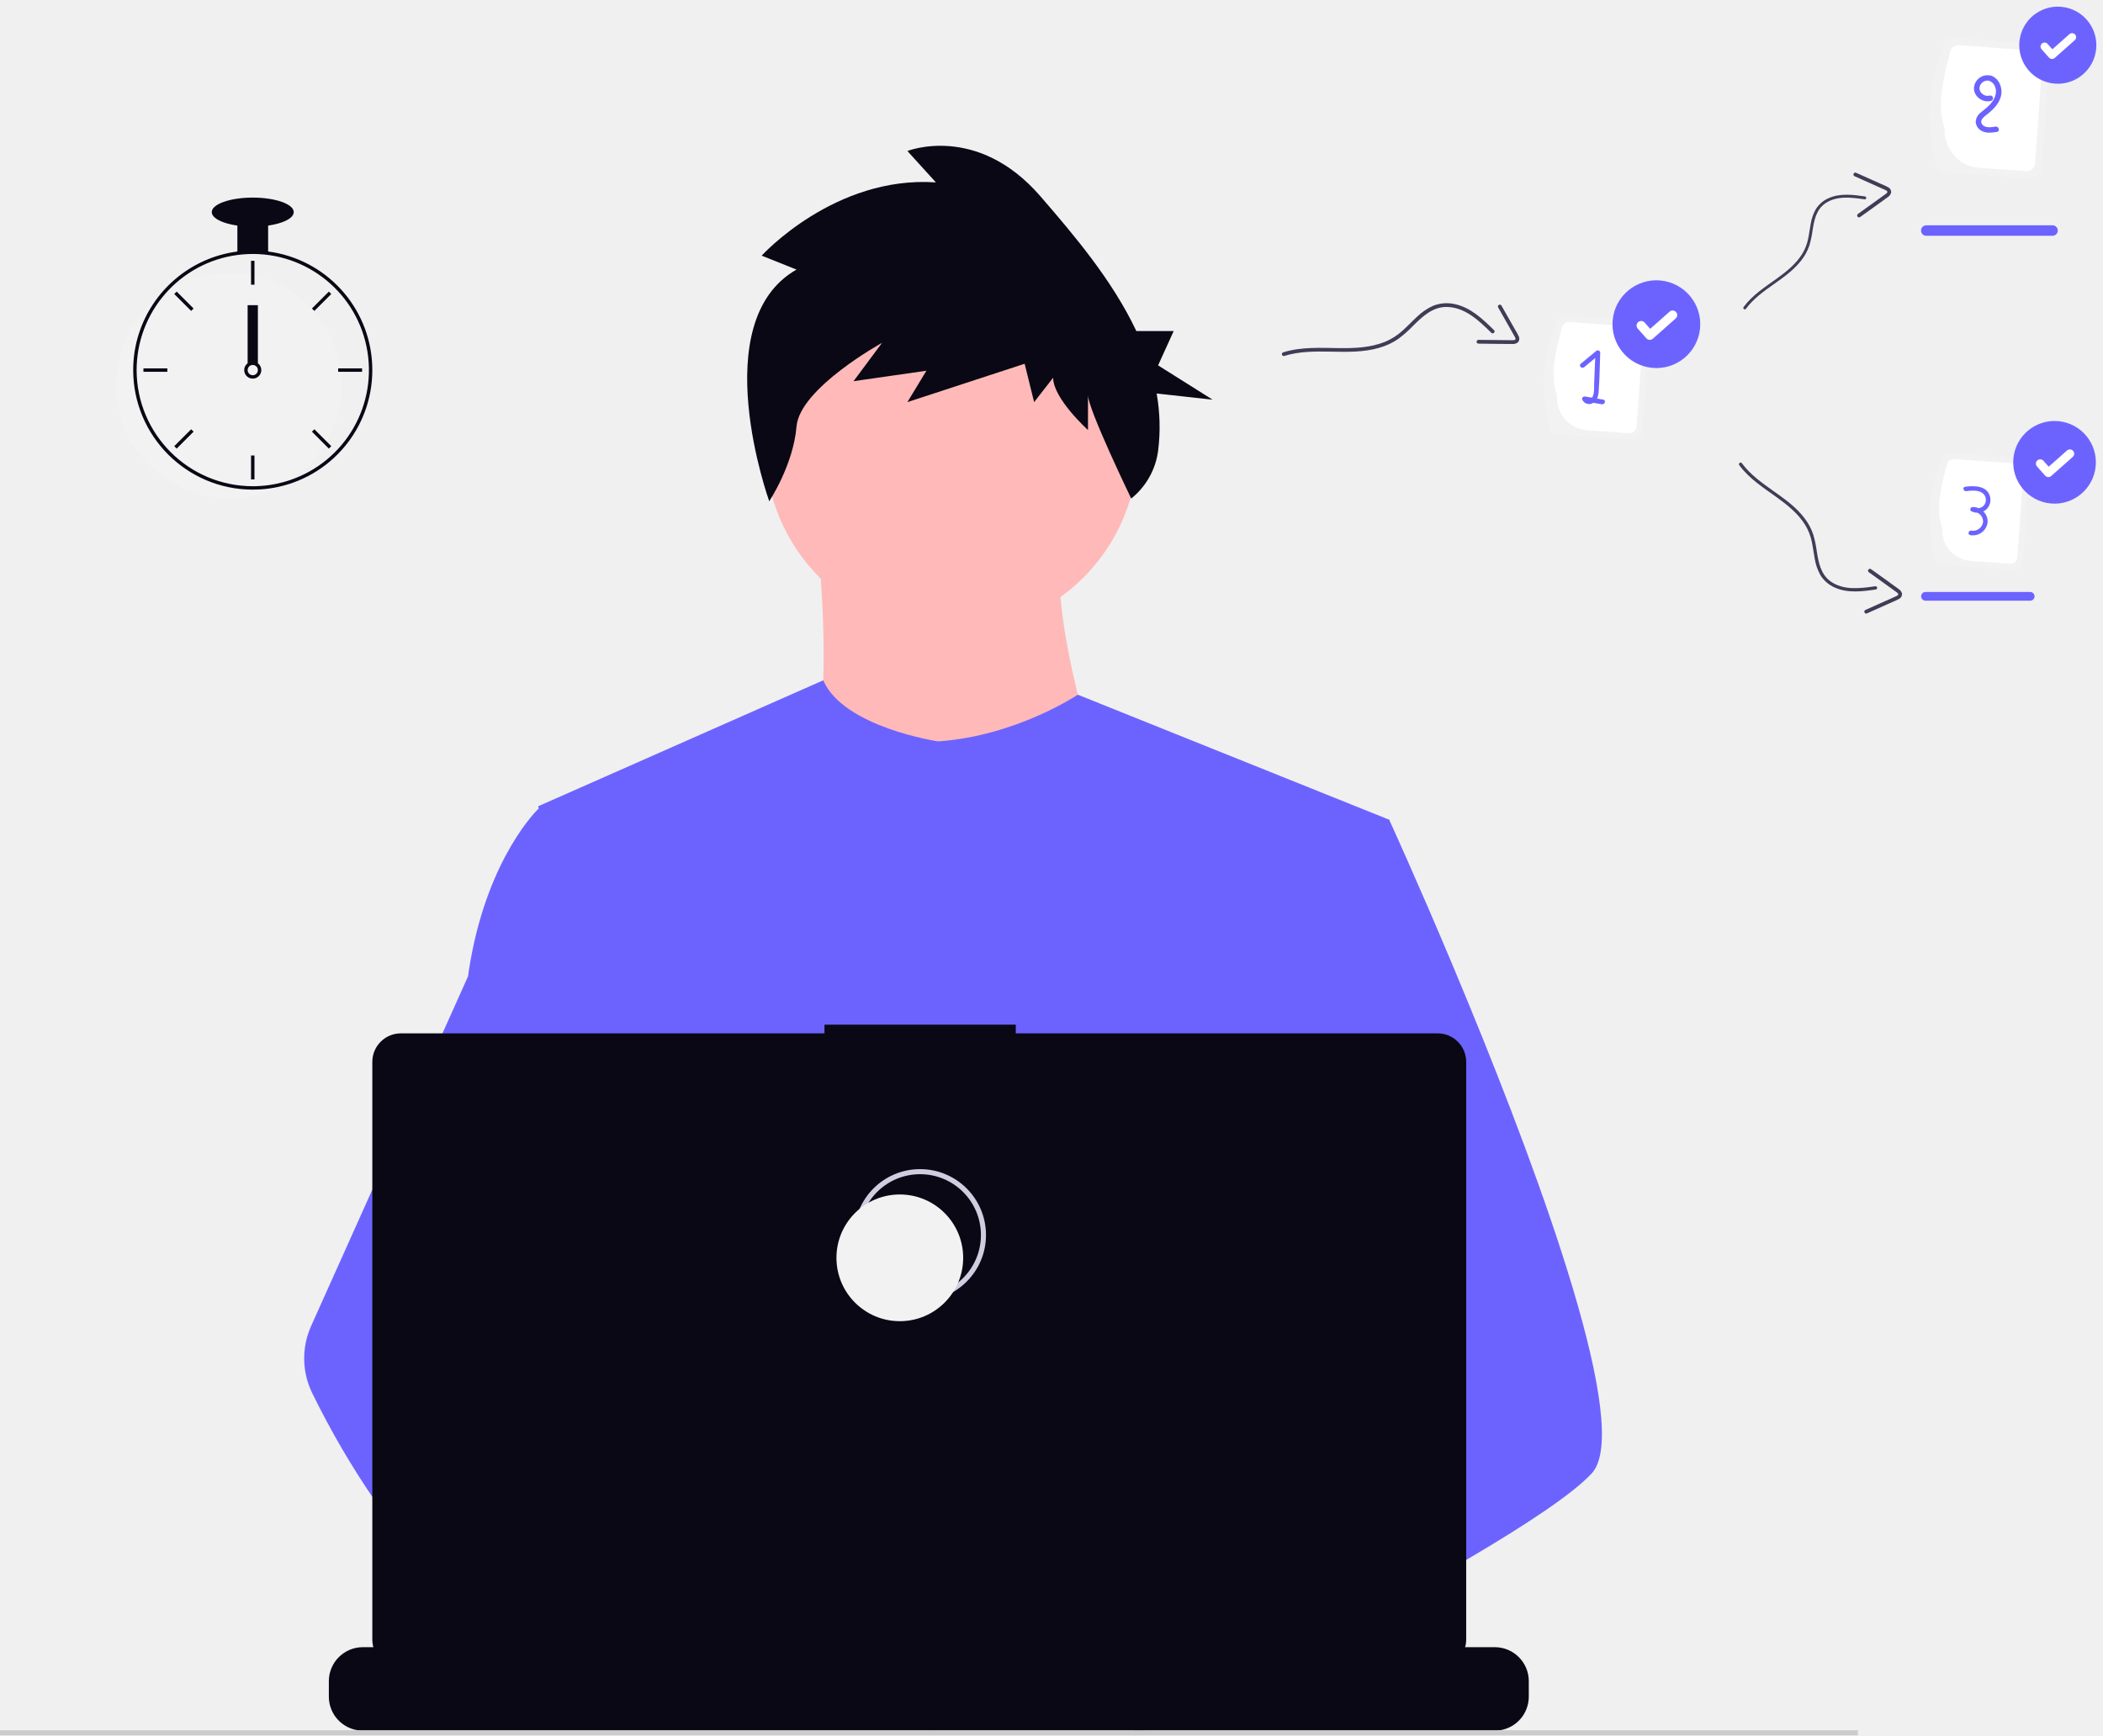
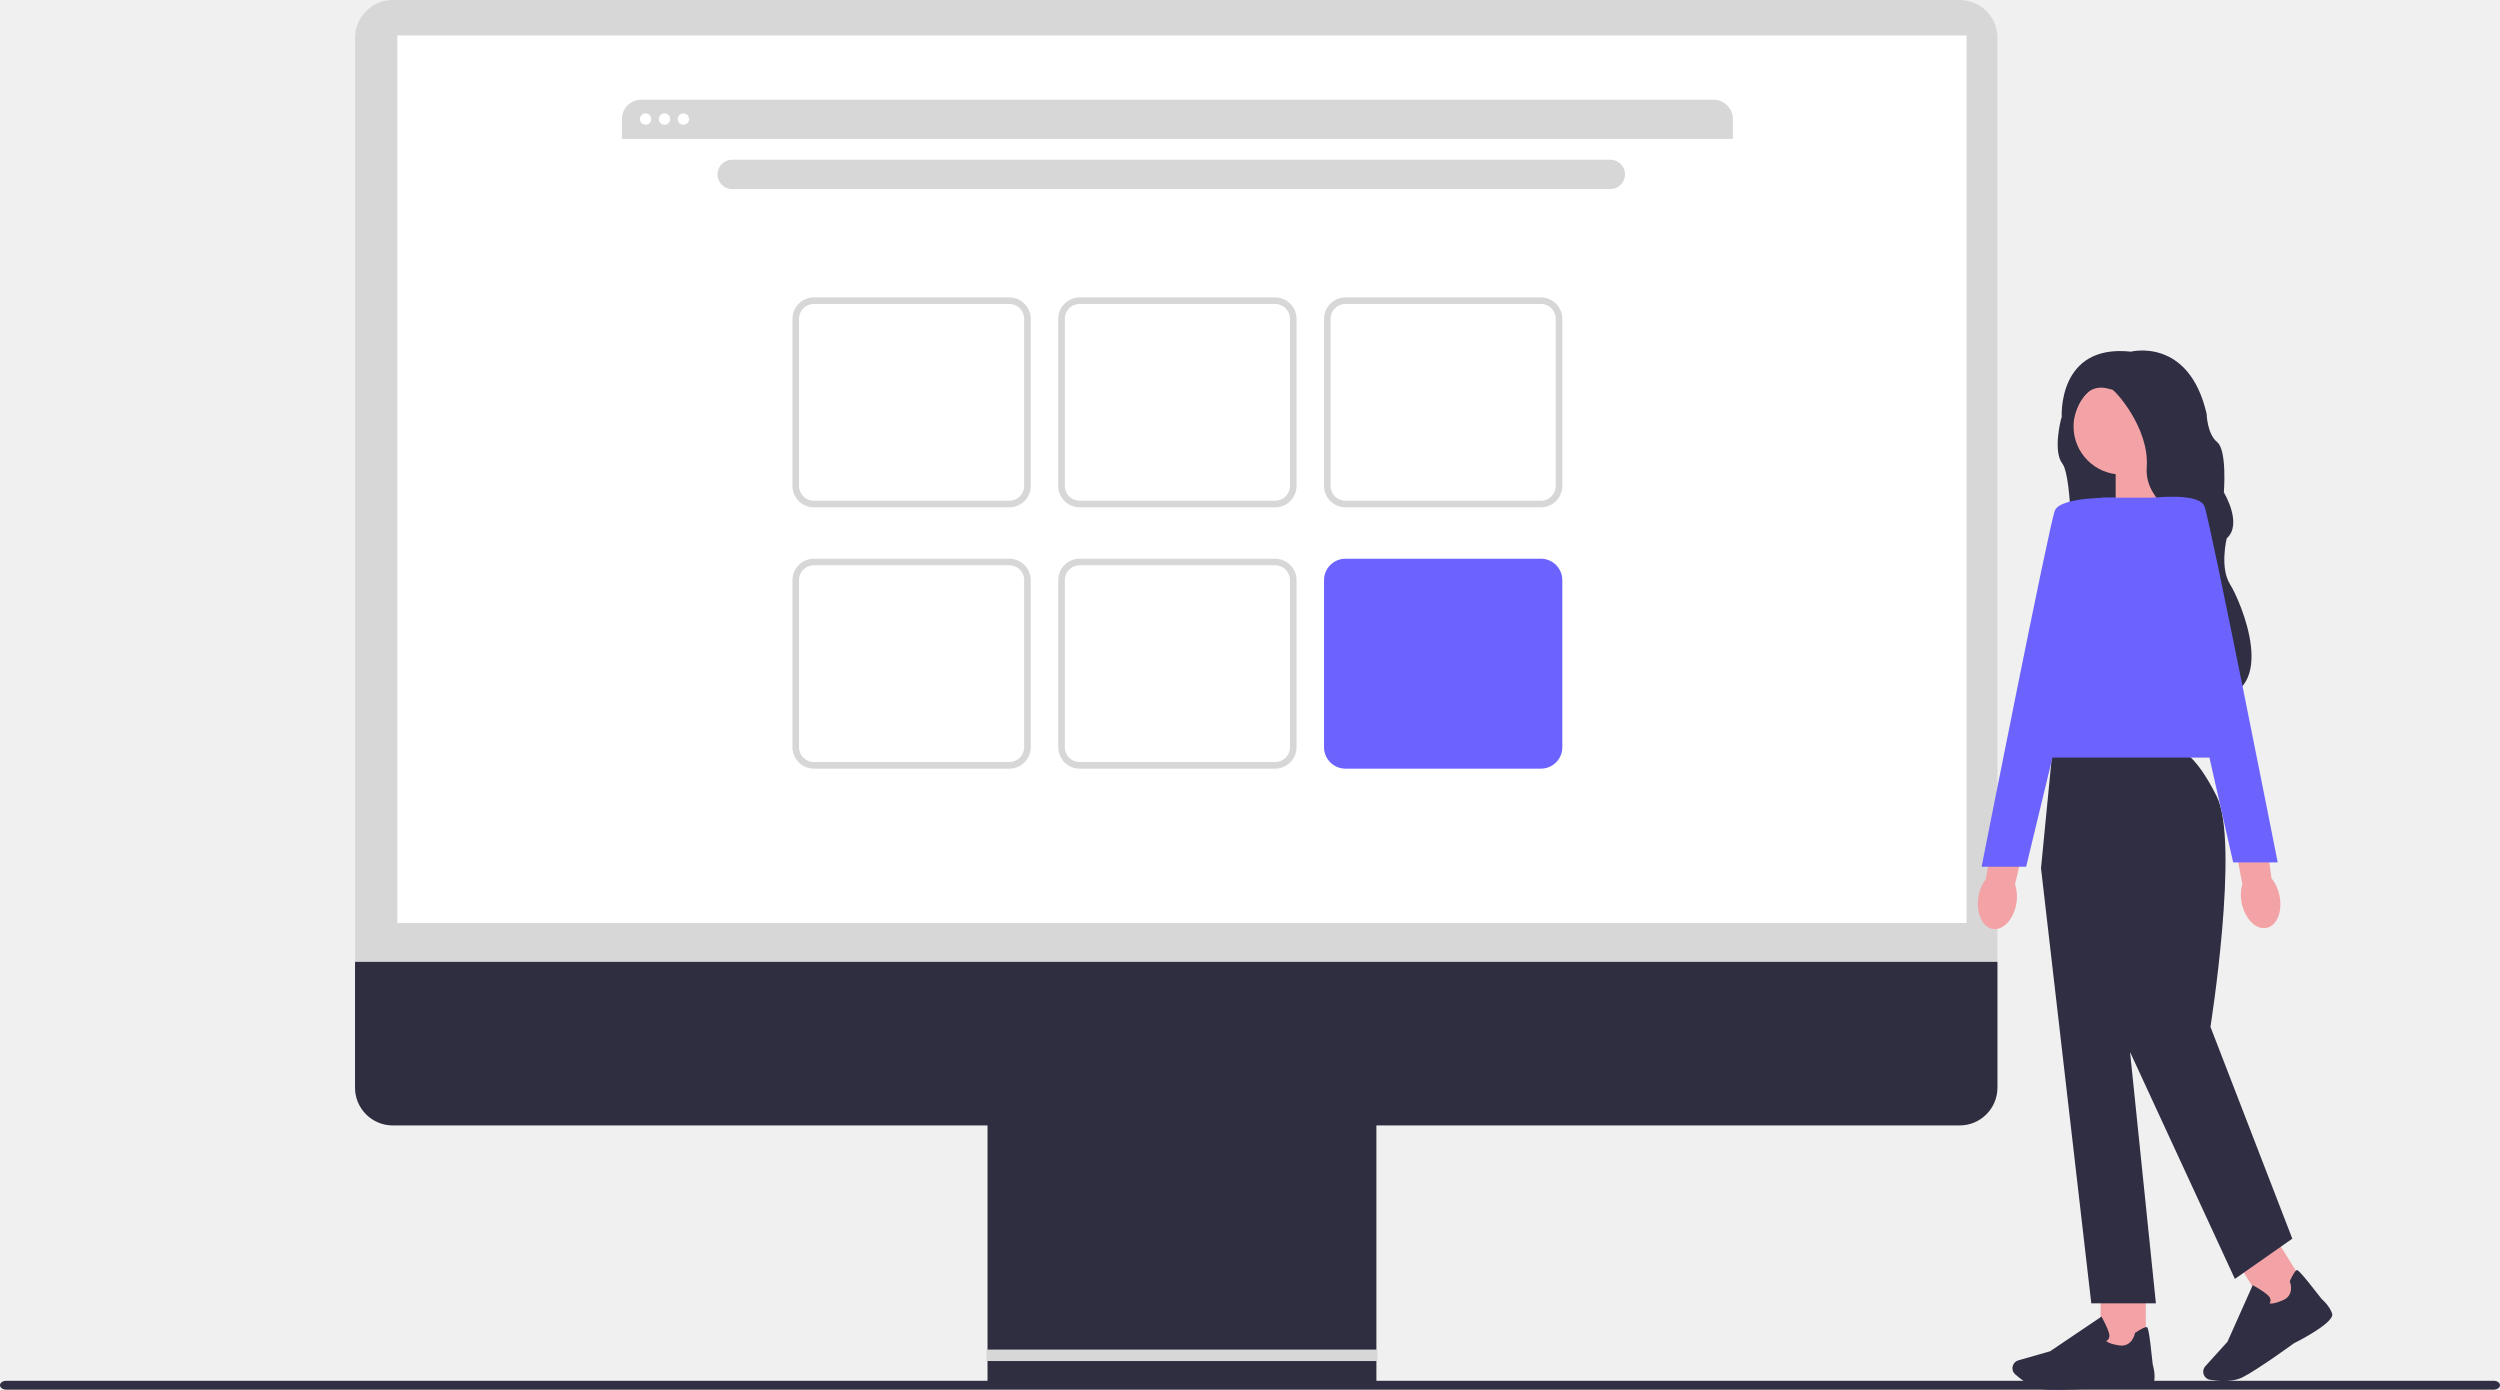
- <svg xmlns="http://www.w3.org/2000/svg" width="829.692" height="684.73" viewBox="0 0 829.692 684.73" role="img" artist="Katerina Limpitsouni" source="https://undraw.co/">
-   <g id="Group_204" data-name="Group 204" transform="translate(-472.5 -182.216)">
-     <path id="Path_3200-1728" data-name="Path 3200" d="M581.722,260.562S595.577,365,574.262,376.728s126.823,12.789,126.823,12.789-33.038-90.588-18.118-118.3Z" transform="translate(211.313 115.611)" fill="#ffb9b9" />
-     <circle id="Ellipse_512" data-name="Ellipse 512" cx="73.536" cy="73.536" r="73.536" transform="translate(774.386 284.607)" fill="#ffb9b9" />
-     <path id="Path_3201-1729" data-name="Path 3201" d="M809.257,390.045l-12.32,56.1-26.05,118.69-.78,6.5-8.99,75.25-5.98,49.99-4.01,33.58c-24.38,12.53-42.05,21.18-42.05,21.18s-1.52-7.62-3.97-17.37c-17.11,5.13-48.77,13.64-75.6,15.34,9.77,10.89-141.12-266.12-146.91-303.16-4.66-29.81-8.16-55-8.9-60.36-.1-.7-.15-1.06-.15-1.06l112.43-49.68c7.99,18.53,45.3,24.1,45.3,24.1,30.91-2.13,55.14-18.43,55.14-18.43Z" transform="translate(211.313 115.611)" fill="#6c63ff" />
-     <path id="Path_3203-1730" data-name="Path 3203" d="M575.433,154.235l-13.749-5.5s28.749-31.651,68.747-28.9l-11.25-12.385s27.5-11.009,52.5,17.89c13.141,15.191,28.346,33.048,37.825,53.163h14.725l-6.146,13.532,21.509,13.532-22.077-2.431a75.616,75.616,0,0,1,.6,22.445,29.041,29.041,0,0,1-10.634,19h0s-17.052-35.3-17.052-40.8v13.761s-13.749-12.385-13.749-20.642l-7.5,9.633-3.75-15.137-46.248,15.137,7.5-12.385-28.749,4.128,11.25-15.137s-32.5,17.89-33.749,33.027-10.762,29.481-10.762,29.481S539.184,174.877,575.433,154.235Z" transform="translate(211.313 134.35)" fill="#090814" />
-     <path id="Path_3204-1731" data-name="Path 3204" d="M889.187,647.955c-7.49,8.12-26.05,20.35-48.55,33.59-8.37,4.92-17.28,9.99-26.37,15.03-21.69,12.03-44.4,23.95-63.14,33.58-24.38,12.53-42.05,21.18-42.05,21.18s-1.52-7.62-3.97-17.37c-3.28-13.05-8.22-29.92-13.37-37.39-.18-.26-.36-.5-.54-.74-1.5-1.97-3.01-3.12-4.5-3.12l74.42-46.13,32.16-19.94-23.17-55.31-29.06-69.38,17.54-55.81,17.63-56.1h33.04s10.94,23.88,24.93,57.18c2.09,4.98,4.25,10.17,6.45,15.53C869.417,532.755,905.3,630.5,889.187,647.955Z" transform="translate(211.313 115.611)" fill="#6c63ff" />
-     <path id="Path_3206-1732" data-name="Path 3206" d="M556.677,695.915a47.791,47.791,0,0,0-8.1.66c-22.99,3.95-29.77,24.76-31.7,38.7a71.847,71.847,0,0,0-.7,12.86l-20.31-15.62-7.4-5.69c-17.81-6.21-33.68-17.24-47.44-30.25a238.48,238.48,0,0,1-31.95-37.89,334.145,334.145,0,0,1-24.72-42.4,31.184,31.184,0,0,1-.43-26.45l25.15-56.05,36.76-81.92q.4-2.925.89-5.72c7.29-41.8,26.82-60.36,26.82-60.36h14.92l9.98,60.36,12.4,74.99-8.69,28.34-20.08,65.45,19.19,20.84Z" transform="translate(211.313 115.611)" fill="#6c63ff" />
-     <path id="Path_3208-1733" data-name="Path 3208" d="M864.337,765.775v6.07a13.338,13.338,0,0,1-.91,4.87,13.693,13.693,0,0,1-.97,2,13.438,13.438,0,0,1-11.55,6.56H404.357a13.437,13.437,0,0,1-11.55-6.56,13.685,13.685,0,0,1-.97-2,13.339,13.339,0,0,1-.91-4.87v-6.07a13.426,13.426,0,0,1,13.43-13.43H430.1v-2.83a.559.559,0,0,1,.56-.56h13.43a.559.559,0,0,1,.56.56v2.83h8.39v-2.83a.559.559,0,0,1,.56-.56h13.43a.559.559,0,0,1,.56.56v2.83h8.4v-2.83a.559.559,0,0,1,.56-.56h13.43a.559.559,0,0,1,.56.56v2.83h8.39v-2.83a.559.559,0,0,1,.56-.56h13.43a.559.559,0,0,1,.56.56v2.83h8.39v-2.83a.559.559,0,0,1,.56-.56h13.43a.559.559,0,0,1,.56.56v2.83h8.4v-2.83a.559.559,0,0,1,.56-.56h13.43a.559.559,0,0,1,.56.56v2.83h8.39v-2.83a.559.559,0,0,1,.56-.56h105.2a.559.559,0,0,1,.56.56v2.83h8.4v-2.83a.559.559,0,0,1,.56-.56h13.43a.566.566,0,0,1,.56.56v2.83h8.39v-2.83a.559.559,0,0,1,.56-.56h13.43a.559.559,0,0,1,.56.56v2.83h8.39v-2.83a.559.559,0,0,1,.56-.56h13.43a.559.559,0,0,1,.56.56v2.83h8.4v-2.83a.559.559,0,0,1,.56-.56H765.3a.557.557,0,0,1,.55.56v2.83h8.4v-2.83a.559.559,0,0,1,.56-.56h13.43a.559.559,0,0,1,.56.56v2.83h8.39v-2.83a.559.559,0,0,1,.56-.56h13.43a.559.559,0,0,1,.56.56v2.83h39.17a13.426,13.426,0,0,1,13.43,13.43Z" transform="translate(211.313 79.816)" fill="#090814" />
-     <rect id="Rectangle_742" data-name="Rectangle 742" width="733" height="2" transform="translate(472.5 864.946)" fill="#ccc" />
-     <path id="Path_3209-1734" data-name="Path 3209" d="M828.381,510.145H661.938v-3.431H586.466v3.431H419.337A11.259,11.259,0,0,0,408.079,521.4V749.315a11.259,11.259,0,0,0,11.259,11.259H828.381a11.259,11.259,0,0,0,11.259-11.259V521.4a11.259,11.259,0,0,0-11.259-11.259Z" transform="translate(211.313 79.816)" fill="#090814" />
-     <circle id="Ellipse_513" data-name="Ellipse 513" cx="25" cy="25" r="25" transform="translate(810.5 644.531)" fill="none" stroke="#d0cde1" stroke-miterlimit="10" stroke-width="2" />
-     <circle id="Ellipse_514" data-name="Ellipse 514" cx="25" cy="25" r="25" transform="translate(802.5 653.531)" fill="#f2f2f2" />
-     <ellipse id="Ellipse_515" data-name="Ellipse 515" cx="44.477" cy="44.477" rx="44.477" ry="44.477" transform="translate(518.309 289.834)" fill="#f2f2f2" />
-     <path id="Path_3212-1735" data-name="Path 3212" d="M281.185,161.578a48.073,48.073,0,0,0-12.13,0A47.3,47.3,0,0,0,230.03,194.49a46.651,46.651,0,0,0-2.049,12.143c-.02.573-.034,1.152-.034,1.732a47.219,47.219,0,0,0,47.172,47.172c1,0,2.008-.034,3-.094a46.654,46.654,0,0,0,6.914-.957,47.178,47.178,0,0,0-3.848-92.909Zm8.7,90.173h-.007a45.356,45.356,0,0,1-11.759,2.338c-.991.067-1.995.1-3,.1A45.88,45.88,0,0,1,229.3,208.366c0-.58.013-1.159.034-1.732a45.824,45.824,0,1,1,60.556,45.117Z" transform="translate(297.101 119.88)" fill="#090814" />
-     <rect id="Rectangle_745" data-name="Rectangle 745" width="1.348" height="9.434" transform="translate(571.547 285.117)" fill="#090814" />
-     <rect id="Rectangle_746" data-name="Rectangle 746" width="1.348" height="9.434" transform="translate(541.247 298.226) rotate(-45)" fill="#090814" />
-     <rect id="Rectangle_747" data-name="Rectangle 747" width="1.348" height="9.434" transform="translate(529.091 328.92) rotate(-90)" fill="#090814" />
-     <rect id="Rectangle_748" data-name="Rectangle 748" width="1.348" height="9.434" transform="translate(542.199 359.218) rotate(-135)" fill="#090814" />
-     <rect id="Rectangle_749" data-name="Rectangle 749" width="1.348" height="9.434" transform="translate(596.521 304.896) rotate(-135)" fill="#090814" />
-     <rect id="Rectangle_750" data-name="Rectangle 750" width="1.348" height="9.434" transform="translate(605.914 328.92) rotate(-90)" fill="#090814" />
-     <rect id="Rectangle_751" data-name="Rectangle 751" width="1.348" height="9.434" transform="translate(595.57 352.547) rotate(-45)" fill="#090814" />
-     <rect id="Rectangle_752" data-name="Rectangle 752" width="1.348" height="9.434" transform="translate(571.547 361.94)" fill="#090814" />
-     <path id="Path_3213-1736" data-name="Path 3213" d="M311.476,240.006a3.369,3.369,0,0,0-4.043,0,3.468,3.468,0,0,0-.964,1.132,3.37,3.37,0,1,0,5.007-1.132Zm-2.022,4.717a2.028,2.028,0,0,1-2.022-2.022,2.058,2.058,0,0,1,.357-1.146,2.02,2.02,0,1,1,1.664,3.167Z" transform="translate(262.766 85.545)" fill="#090814" />
-     <rect id="Rectangle_753" data-name="Rectangle 753" width="12.13" height="12.13" transform="translate(566.154 269.617)" fill="#090814" />
-     <ellipse id="Ellipse_516" data-name="Ellipse 516" cx="16.173" cy="5.728" rx="16.173" ry="5.728" transform="translate(556.047 260.184)" fill="#090814" />
-     <rect id="Rectangle_754" data-name="Rectangle 754" width="4.043" height="22.912" transform="translate(570.198 302.637)" fill="#090814" />
-     <path id="Path_3173-1737" data-name="Path 3173" d="M718.414,342.916c-3.279-13.773-2.732-27.339,2.883-40.629a3.113,3.113,0,0,1,3.322-2.882l30.684,2.177a3.113,3.113,0,0,1,2.881,3.322L755.3,345.534a3.113,3.113,0,0,1-3.322,2.882L721.3,346.238A3.113,3.113,0,0,1,718.414,342.916Z" transform="translate(365.104 7.308)" fill="#f2f2f2" />
-     <path id="Path_3174-1738" data-name="Path 3174" d="M723.887,332.291c-2.624-6.787-.946-16.121,1.853-26.12a2.915,2.915,0,0,1,3.111-2.7l26.37,1.871a2.915,2.915,0,0,1,2.7,3.111l-2.565,36.154a2.916,2.916,0,0,1-3.111,2.7l-16.336-1.159a12.986,12.986,0,0,1-12.021-13.857Z" transform="translate(362.854 5.829)" fill="#fff" />
-     <path id="Path_3175-1739" data-name="Path 3175" d="M748.081,340.447l-2.416-.415a8.117,8.117,0,0,0,.633-2.76c.381-5.085.42-10.218.623-15.314a.966.966,0,0,0-1.629-.675l-6.069,5.027c-.947.784.41,2.128,1.35,1.35l4.356-3.608q-.2,5.008-.4,10.016c-.064,1.6.131,3.548-.525,5.055a2.432,2.432,0,0,1-.348.565l-2.675-.46c-.641-.11-1.456.425-1.174,1.174a2.927,2.927,0,0,0,3.975,1.515,3.222,3.222,0,0,0,.4-.212l3.4.584C748.775,342.494,749.292,340.655,748.081,340.447Z" transform="translate(356.917 -0.556)" fill="#6c63ff" />
-     <path id="Path_3176-1740" data-name="Path 3176" d="M998.3,555.384c-3.089-12.972-2.574-25.748,2.715-38.265a2.932,2.932,0,0,1,3.129-2.714l28.9,2.051a2.932,2.932,0,0,1,2.714,3.129l-2.715,38.265a2.932,2.932,0,0,1-3.129,2.714l-28.9-2.051A2.932,2.932,0,0,1,998.3,555.384Z" transform="translate(237.43 -153.484)" fill="#f2f2f2" />
-     <path id="Path_3177-1741" data-name="Path 3177" d="M1003.81,545.614c-2.472-6.392-.891-15.183,1.746-24.6a2.746,2.746,0,0,1,2.93-2.542l24.836,1.762a2.745,2.745,0,0,1,2.542,2.93l-2.416,34.051a2.746,2.746,0,0,1-2.93,2.542l-15.385-1.092A12.231,12.231,0,0,1,1003.81,545.614Z" transform="translate(234.953 -155.114)" fill="#fff" />
-     <path id="Path_3178-1742" data-name="Path 3178" d="M1026.439,546.282a5.058,5.058,0,0,0,.932-.565,5.158,5.158,0,0,0,1.687-5.364c-1.165-4.281-6.286-4.307-9.822-3.792-1.141.166-.656,1.9.478,1.734,2.383-.347,6.123-.628,7.4,1.975a3.419,3.419,0,0,1-.547,3.766,3.327,3.327,0,0,1-2.023.962,5.348,5.348,0,0,0-2.354-.439c-.833.039-1.3,1.251-.454,1.675a5.4,5.4,0,0,0,2.4.567,3.9,3.9,0,0,1,2.2,3.714,4.029,4.029,0,0,1-4.587,3.379l-.022,0c-1.13-.227-1.613,1.505-.478,1.734a5.843,5.843,0,0,0,6.823-4.66q.023-.124.041-.248A5.46,5.46,0,0,0,1026.439,546.282Z" transform="translate(228.537 -162.275)" fill="#6c63ff" />
-     <path id="Path_3179-1743" data-name="Path 3179" d="M944.684,221.736c-3.718-15.615-3.1-30.994,3.268-46.062a3.529,3.529,0,0,1,3.766-3.267l34.786,2.468a3.529,3.529,0,0,1,3.267,3.766L986.5,224.7a3.529,3.529,0,0,1-3.766,3.267L947.951,225.5A3.529,3.529,0,0,1,944.684,221.736Z" transform="translate(291.4 24.716)" fill="#f2f2f2" />
-     <path id="Path_3180-1744" data-name="Path 3180" d="M950.062,209.145c-2.975-7.695-1.073-18.277,2.1-29.613a3.305,3.305,0,0,1,3.527-3.06l29.9,2.121a3.306,3.306,0,0,1,3.06,3.527l-2.909,40.989a3.305,3.305,0,0,1-3.527,3.06l-18.52-1.314A14.723,14.723,0,0,1,950.062,209.145Z" transform="translate(289.678 23.583)" fill="#fff" />
-     <path id="Path_3181-1745" data-name="Path 3181" d="M973.477,193.076a5.385,5.385,0,0,0-6.82,4.5c-.394,3.562,3.437,6.373,6.754,5.405a1.083,1.083,0,0,0-.575-2.087c-2.431.71-5.024-1.916-3.627-4.262a3.2,3.2,0,0,1,3.265-1.6,3.62,3.62,0,0,1,2.412,2.189c1.193,2.688-.225,5.417-2.1,7.371-1.072,1.114-2.329,1.98-3.484,3a5.037,5.037,0,0,0-1.981,3.574,4.326,4.326,0,0,0,2.461,3.738c1.845.949,3.944.647,5.906.331,1.371-.221.789-2.306-.575-2.087-1.717.276-4.287.695-5.375-1.1-.932-1.533.988-2.879,2.033-3.694,2.628-2.049,5.286-4.7,5.681-8.18C977.772,197.325,976.322,194.063,973.477,193.076Z" transform="translate(284.65 19.026)" fill="#6c63ff" />
-     <path id="Path_3187-1746" data-name="Path 3187" d="M524.5,408.774c12.134-3.771,25.124.307,37.325-3.173a25.3,25.3,0,0,0,7.841-3.683,48.73,48.73,0,0,0,5.707-5.079c3.67-3.63,7.656-7.442,13.17-7.4,7.261.055,12.836,5.449,17.676,10.212.684.673,1.738-.38,1.054-1.054-4.447-4.376-9.252-8.993-15.583-10.3a14.38,14.38,0,0,0-8.5.706,22.19,22.19,0,0,0-6.317,4.319c-1.949,1.788-3.747,3.734-5.723,5.494a23.826,23.826,0,0,1-7.02,4.431c-5.593,2.227-11.728,2.5-17.677,2.431-7.468-.081-15.113-.59-22.348,1.658-.913.284-.523,1.722.4,1.437Z" transform="translate(454.666 -86.104)" fill="#3f3d56" />
-     <path id="Path_3188-1747" data-name="Path 3188" d="M686.758,390.171l3.73,6.575,1.8,3.182c.321.565.65,1.127.963,1.7.192.35.611.982.211,1.314a1.943,1.943,0,0,1-1.134.177c-.657,0-1.315-.013-1.973-.02l-3.7-.037-7.645-.077a.745.745,0,0,0,0,1.49c4.438.045,8.879.139,13.317.135a3.184,3.184,0,0,0,2.178-.6,2.072,2.072,0,0,0,.4-2.388,22.678,22.678,0,0,0-1.506-2.763l-1.624-2.864-3.73-6.575a.746.746,0,0,0-1.286.752Z" transform="translate(376.793 -86.666)" fill="#3f3d56" />
-     <path id="Path_3192-1748" data-name="Path 3192" d="M769.144,324.579c5.844-7.922,15.823-11.338,21.842-19.11a19.6,19.6,0,0,0,3.2-5.9,37.747,37.747,0,0,0,1.232-5.79c.625-3.95,1.364-8.159,4.825-10.663,4.558-3.3,10.513-2.49,15.72-1.738a.577.577,0,0,0,.174-1.141c-4.784-.691-9.9-1.368-14.453.722a11.141,11.141,0,0,0-4.982,4.342,17.2,17.2,0,0,0-1.961,5.6c-.4,2.011-.625,4.051-1.051,6.056a18.456,18.456,0,0,1-2.349,5.988c-2.469,3.957-6.176,6.94-9.919,9.63-4.7,3.376-9.7,6.568-13.189,11.291-.44.6.464,1.315.907.715Z" transform="translate(392.166 -20.509)" fill="#3f3d56" />
-     <path id="Path_3193-1749" data-name="Path 3193" d="M884.38,263.394l6.9,3.088,3.339,1.494c.593.266,1.191.523,1.781.8.362.169,1.074.429.948.934-.086.344-.546.62-.809.814-.529.391-1.068.768-1.6,1.153l-3,2.161-6.205,4.466a.745.745,0,0,0,.883,1.2c3.6-2.593,7.236-5.148,10.809-7.78a3.185,3.185,0,0,0,1.4-1.77,2.072,2.072,0,0,0-1.1-2.158,22.688,22.688,0,0,0-2.85-1.334l-3-1.345-6.9-3.088a.746.746,0,0,0-.591,1.368Z" transform="translate(319.761 -11.658)" fill="#3f3d56" />
-     <path id="Path_3194-1750" data-name="Path 3194" d="M989.565,279.124h-49.8a2.075,2.075,0,0,1-.013-4.15h49.808a2.075,2.075,0,1,1,.013,4.15Z" transform="translate(292.714 -3.863)" fill="#6c63ff" />
-     <path id="Path_3195-1751" data-name="Path 3195" d="M822.271,487.041c6.569,8.906,17.787,12.745,24.553,21.482a22.035,22.035,0,0,1,3.6,6.629,42.434,42.434,0,0,1,1.385,6.508c.7,4.441,1.533,9.171,5.424,11.986,5.124,3.707,11.818,2.8,17.671,1.953a.649.649,0,0,1,.2,1.283c-5.378.777-11.132,1.537-16.247-.812a12.523,12.523,0,0,1-5.6-4.881,19.326,19.326,0,0,1-2.2-6.289c-.446-2.26-.7-4.553-1.182-6.807a20.751,20.751,0,0,0-2.64-6.731c-2.776-4.448-6.942-7.8-11.15-10.825-5.282-3.8-10.909-7.383-14.826-12.692-.494-.67.521-1.479,1.019-.8Z" transform="translate(337.438 -122.06)" fill="#3f3d56" />
-     <path id="Path_3196-1752" data-name="Path 3196" d="M937.38,602.648l6.9-3.088,3.339-1.494c.593-.266,1.191-.523,1.781-.8.362-.169,1.074-.429.948-.934-.086-.344-.546-.62-.809-.814-.529-.391-1.068-.768-1.6-1.153l-3-2.161-6.205-4.466a.745.745,0,0,1,.883-1.2c3.6,2.593,7.236,5.148,10.809,7.78a3.184,3.184,0,0,1,1.4,1.77,2.072,2.072,0,0,1-1.1,2.158,22.688,22.688,0,0,1-2.85,1.334l-3,1.345-6.9,3.088a.746.746,0,0,1-.591-1.368Z" transform="translate(271.053 -179.744)" fill="#3f3d56" />
-     <path id="Path_3197-1753" data-name="Path 3197" d="M1033.783,609.422H992.415a1.724,1.724,0,0,1-.015-3.447h41.383a1.724,1.724,0,0,1,.015,3.447Z" transform="translate(239.718 -190.183)" fill="#6c63ff" />
-     <g id="Group_201" data-name="Group 201" transform="translate(1266.529 182.216)">
-       <ellipse id="Ellipse_44" data-name="Ellipse 44" cx="15.209" cy="15.209" rx="15.209" ry="15.209" transform="translate(5.804 0.001) rotate(11)" fill="#6c63ff" />
-       <path id="Path_395-1754" data-name="Path 395" d="M5.162,11.567a1.577,1.577,0,0,1-.949-.315L4.2,11.239.622,8.5A1.588,1.588,0,0,1,2.555,5.984L4.87,7.759,10.341.622A1.588,1.588,0,0,1,12.567.328h0l-.034.047.035-.047a1.59,1.59,0,0,1,.294,2.226L6.427,10.946a1.589,1.589,0,0,1-1.263.619Z" transform="translate(12.385 10.9) rotate(11)" fill="#fff" />
-     </g>
-     <g id="Group_202" data-name="Group 202" transform="translate(1263.958 345.519)">
-       <ellipse id="Ellipse_44-2" data-name="Ellipse 44" cx="16.305" cy="16.305" rx="16.305" ry="16.305" transform="translate(6.222 0) rotate(11)" fill="#6c63ff" />
-       <path id="Path_395-2-1755" data-name="Path 395" d="M5.534,12.4a1.691,1.691,0,0,1-1.017-.338L4.5,12.049.667,9.118a1.7,1.7,0,0,1,2.072-2.7l2.482,1.9L11.086.667A1.7,1.7,0,0,1,13.473.351h0L13.437.4l.037-.051a1.7,1.7,0,0,1,.315,2.387l-6.9,9a1.7,1.7,0,0,1-1.354.664Z" transform="translate(13.278 11.685) rotate(11)" fill="#fff" />
-     </g>
-     <g id="Group_203" data-name="Group 203" transform="translate(1105.688 289.834)">
-       <ellipse id="Ellipse_44-3" data-name="Ellipse 44" cx="17.312" cy="17.312" rx="17.312" ry="17.312" transform="translate(6.607 0) rotate(11)" fill="#6c63ff" />
-       <path id="Path_395-3-1756" data-name="Path 395" d="M5.876,13.167a1.8,1.8,0,0,1-1.08-.359l-.019-.015L.708,9.681a1.808,1.808,0,0,1,2.2-2.87L5.544,8.832,11.771.708A1.807,1.807,0,0,1,14.3.373h0l-.039.054.04-.054a1.809,1.809,0,0,1,.334,2.534L7.316,12.46a1.808,1.808,0,0,1-1.438.705Z" transform="translate(14.098 12.407) rotate(11)" fill="#fff" />
-     </g>
-   </g>
+ <svg xmlns="http://www.w3.org/2000/svg" width="949.85" height="528.05" viewBox="0 0 949.85 528.05" role="img" artist="Katerina Limpitsouni" source="https://undraw.co/">
+   <path d="m0,526.3c0,.94,1.07,1.69,2.41,1.69h945.03c1.33,0,2.41-.75,2.41-1.69s-1.07-1.69-2.41-1.69H2.41c-1.33,0-2.41.75-2.41,1.69Z" fill="#2f2e43" stroke-width="0" />
+   <path d="m744.56,0H149.23c-7.91,0-14.34,6.43-14.34,14.34v398.91c0,7.91,6.43,14.34,14.34,14.34h595.33c7.91,0,14.34-6.43,14.34-14.34V14.34c0-7.91-6.43-14.34-14.34-14.34Z" fill="#d7d7d8" stroke-width="0" />
+   <rect x="150.97" y="13.47" width="596.2" height="337.21" fill="#fff" stroke-width="0" />
+   <path d="m758.9,365.45v47.8c0,7.91-6.43,14.34-14.34,14.34H149.23c-7.91,0-14.34-6.43-14.34-14.34v-47.8h624.01Z" fill="#2f2e41" stroke-width="0" />
+   <rect x="375.2" y="418.47" width="147.75" height="107.77" fill="#2f2e41" stroke-width="0" />
+   <rect x="374.76" y="512.76" width="148.61" height="4.35" fill="#d7d7d8" stroke-width="0" />
+   <path d="m658.38,45.22v7.57H236.29v-7.57c0-4.06,3.29-7.35,7.35-7.35h407.39c4.06,0,7.35,3.29,7.35,7.35Z" fill="#d7d7d8" stroke-width="0" />
+   <circle cx="245.28" cy="45.24" r="2.16" fill="#fff" stroke-width="0" />
+   <circle cx="252.47" cy="45.24" r="2.16" fill="#fff" stroke-width="0" />
+   <circle cx="259.65" cy="45.24" r="2.16" fill="#fff" stroke-width="0" />
+   <rect x="272.59" y="60.69" width="344.82" height="11.14" rx="5.57" ry="5.57" fill="#d7d7d8" stroke-width="0" />
+   <path d="m383.49,192.76h-74.28c-4.48,0-8.13-3.65-8.13-8.13v-63.5c0-4.48,3.65-8.13,8.13-8.13h74.28c4.48,0,8.13,3.65,8.13,8.13v63.5c0,4.48-3.65,8.13-8.13,8.13Zm-74.28-77.27c-3.11,0-5.63,2.53-5.63,5.63v63.5c0,3.11,2.53,5.63,5.63,5.63h74.28c3.11,0,5.63-2.53,5.63-5.63v-63.5c0-3.11-2.53-5.63-5.63-5.63h-74.28Z" fill="#d7d7d8" stroke-width="0" />
+   <path d="m484.48,192.76h-74.28c-4.48,0-8.13-3.65-8.13-8.13v-63.5c0-4.48,3.65-8.13,8.13-8.13h74.28c4.48,0,8.13,3.65,8.13,8.13v63.5c0,4.48-3.65,8.13-8.13,8.13Zm-74.28-77.27c-3.11,0-5.63,2.53-5.63,5.63v63.5c0,3.11,2.53,5.63,5.63,5.63h74.28c3.11,0,5.63-2.53,5.63-5.63v-63.5c0-3.11-2.53-5.63-5.63-5.63h-74.28Z" fill="#d7d7d8" stroke-width="0" />
+   <path d="m585.46,192.76h-74.28c-4.48,0-8.13-3.65-8.13-8.13v-63.5c0-4.48,3.65-8.13,8.13-8.13h74.28c4.48,0,8.13,3.65,8.13,8.13v63.5c0,4.48-3.65,8.13-8.13,8.13Zm-74.28-77.27c-3.11,0-5.63,2.53-5.63,5.63v63.5c0,3.11,2.53,5.63,5.63,5.63h74.28c3.11,0,5.63-2.53,5.63-5.63v-63.5c0-3.11-2.53-5.63-5.63-5.63h-74.28Z" fill="#d7d7d8" stroke-width="0" />
+   <path d="m383.49,292.04h-74.28c-4.48,0-8.13-3.65-8.13-8.13v-63.5c0-4.48,3.65-8.13,8.13-8.13h74.28c4.48,0,8.13,3.65,8.13,8.13v63.5c0,4.48-3.65,8.13-8.13,8.13Zm-74.28-77.27c-3.11,0-5.63,2.53-5.63,5.63v63.5c0,3.11,2.53,5.63,5.63,5.63h74.28c3.11,0,5.63-2.53,5.63-5.63v-63.5c0-3.11-2.53-5.63-5.63-5.63h-74.28Z" fill="#d7d7d8" stroke-width="0" />
+   <path d="m484.48,292.04h-74.28c-4.48,0-8.13-3.65-8.13-8.13v-63.5c0-4.48,3.65-8.13,8.13-8.13h74.28c4.48,0,8.13,3.65,8.13,8.13v63.5c0,4.48-3.65,8.13-8.13,8.13Zm-74.28-77.27c-3.11,0-5.63,2.53-5.63,5.63v63.5c0,3.11,2.53,5.63,5.63,5.63h74.28c3.11,0,5.63-2.53,5.63-5.63v-63.5c0-3.11-2.53-5.63-5.63-5.63h-74.28Z" fill="#d7d7d8" stroke-width="0" />
+   <path d="m585.46,292.04h-74.28c-4.48,0-8.13-3.65-8.13-8.13v-63.5c0-4.48,3.65-8.13,8.13-8.13h74.28c4.48,0,8.13,3.65,8.13,8.13v63.5c0,4.48-3.65,8.13-8.13,8.13Z" fill="#6c63ff" stroke-width="0" />
+   <path d="m786.54,150.66l12.27-9.55s14,4.36,14.36,4.54,21.73,49.74,21.73,49.74c0,0-54.74,28.02-50.74,25.28,4-2.72,3.17-39.65-.55-44.46-3.73-4.82-.55-16.92-.55-16.92l3.45-8.64h.02Z" fill="#2f2e43" stroke-width="0" />
+   <polygon points="820.46 172.99 803.83 172.99 803.83 199.39 822.17 193.36 820.46 172.99" fill="#f3a3a6" stroke-width="0" />
+   <path id="uuid-8fbbfea1-20c6-492e-97ba-4f97c3a2ca55-44-226-137-2506" d="m766.1,343.24c.43-2.41.26-4.9-.5-7.26l5.8-24.93-12.37-2.59-4.54,25.57c-1.48,1.96-2.44,4.26-2.8,6.68-1,6.05,1.43,11.53,5.41,12.22,3.98.7,8.01-3.64,9.01-9.69h0Z" fill="#f3a3a6" stroke-width="0" />
+   <rect x="798.09" y="488.92" width="17.18" height="24.37" fill="#f3a3a6" stroke-width="0" />
+   <path d="m781.37,528.05c7.54,0,18.55-.79,18.63-.8,2.95.26,17.65,1.42,18.38-1.94.67-3.09-.32-6.32-.46-6.77-1.42-14.05-1.94-14.22-2.26-14.31-.5-.15-1.96.55-4.33,2.08l-.15.1-.03.17c-.04.21-1.09,5.37-6.07,4.59-3.41-.54-4.52-1.3-4.87-1.67.29-.13.65-.36.9-.75.37-.57.43-1.31.19-2.2-.64-2.33-2.56-5.78-2.64-5.93l-.22-.39-19.52,13.17-12.06,3.45c-.91.25-1.64.91-2.01,1.78h0c-.51,1.21-.2,2.63.79,3.51,2.19,1.97,6.55,5.34,11.11,5.76,1.21.11,2.82.16,4.63.16h0Z" fill="#2f2e43" stroke-width="0" />
+   <rect x="854.76" y="472.48" width="17.18" height="24.37" transform="translate(-125.69 530.29) rotate(-31.95)" fill="#f3a3a6" stroke-width="0" />
+   <path d="m844.82,524.72c2.4,0,5.05-.34,7.28-1.47,5.63-2.83,19.32-12.78,19.4-12.85,2.63-1.33,15.72-8.13,14.56-11.37-1.07-2.98-3.62-5.2-3.97-5.5-8.64-11.18-9.16-11.04-9.48-10.95-.51.14-1.37,1.5-2.58,4.05l-.07.16.07.16c.08.21,1.92,5.14-2.72,7.1-3.18,1.35-4.52,1.3-5.01,1.16.18-.27.36-.65.37-1.12.02-.68-.32-1.35-1-1.97-1.78-1.64-5.23-3.55-5.38-3.63l-.39-.21-9.6,21.51-8.41,9.3c-.64.7-.91,1.64-.76,2.58h0c.21,1.3,1.23,2.33,2.53,2.56,1.32.23,3.17.48,5.19.48h0Z" fill="#2f2e43" stroke-width="0" />
+   <path d="m827.92,285.11s5.57,0,14.3,17.46c8.73,17.47-2.38,87.57-2.38,87.57l31.1,80.48-21.82,15.28-39.83-86.2,9.82,95.48h-24.55l-19.1-165.32,4.36-44.74h48.1s0,0,0,0Z" fill="#2f2e43" stroke-width="0" />
+   <polygon points="831.66 189.08 798.38 189.08 768.37 287.84 851.84 287.84 831.66 189.08" fill="#6c63ff" stroke-width="0" />
+   <path d="m803.64,189.09l-33.83,140.22h-16.92s25.64-129.85,27.83-135.31c2.18-5.46,22.91-4.91,22.91-4.91h0Z" fill="#6c63ff" stroke-width="0" />
+   <circle cx="806.1" cy="162.01" r="18.28" fill="#f3a3a6" stroke-width="0" />
+   <path d="m783.33,158.68l4.48.76c4.18-16.74,13.65-11.27,14.55-11.46s14.36,14.54,13.27,29.46c-1.09,14.91,18.19,21.9,18.19,21.9,0,0,6.74,12.66.73,35.57s6.73,30.6,6.73,30.6c25.1-2.13,10.01-37.15,6.01-43.51-4-6.37-1.27-17.46-1.27-17.46,6.19-5.46-1.09-17.46-1.09-17.46,0,0,1.28-16.01-2.54-19.1s-4-10.73-4-10.73c-6.74-29.28-28.74-23.64-28.74-23.64-28.19-3.09-26.31,25.06-26.31,25.06Z" fill="#2f2e43" stroke-width="0" />
+   <path id="uuid-3af8ea2b-8f5e-4851-abf4-031c35ae2916-45-227-138-2507" d="m866.09,340.31h0c-.46-2.41-1.5-4.68-3.05-6.61l-3.44-25.37-12.49,1.98,4.83,25.52c-.67,2.36-.75,4.84-.24,7.24,1.21,6.01,5.42,10.26,9.39,9.5,3.97-.76,6.21-6.25,4.99-12.26h0Z" fill="#f3a3a6" stroke-width="0" />
+   <path d="m848.47,327.66h16.92s-25.64-129.85-27.83-135.31c-2.18-5.46-20.44-3.14-20.44-3.14,0,0,31.35,138.45,31.35,138.45Z" fill="#6c63ff" stroke-width="0" />
</svg>
